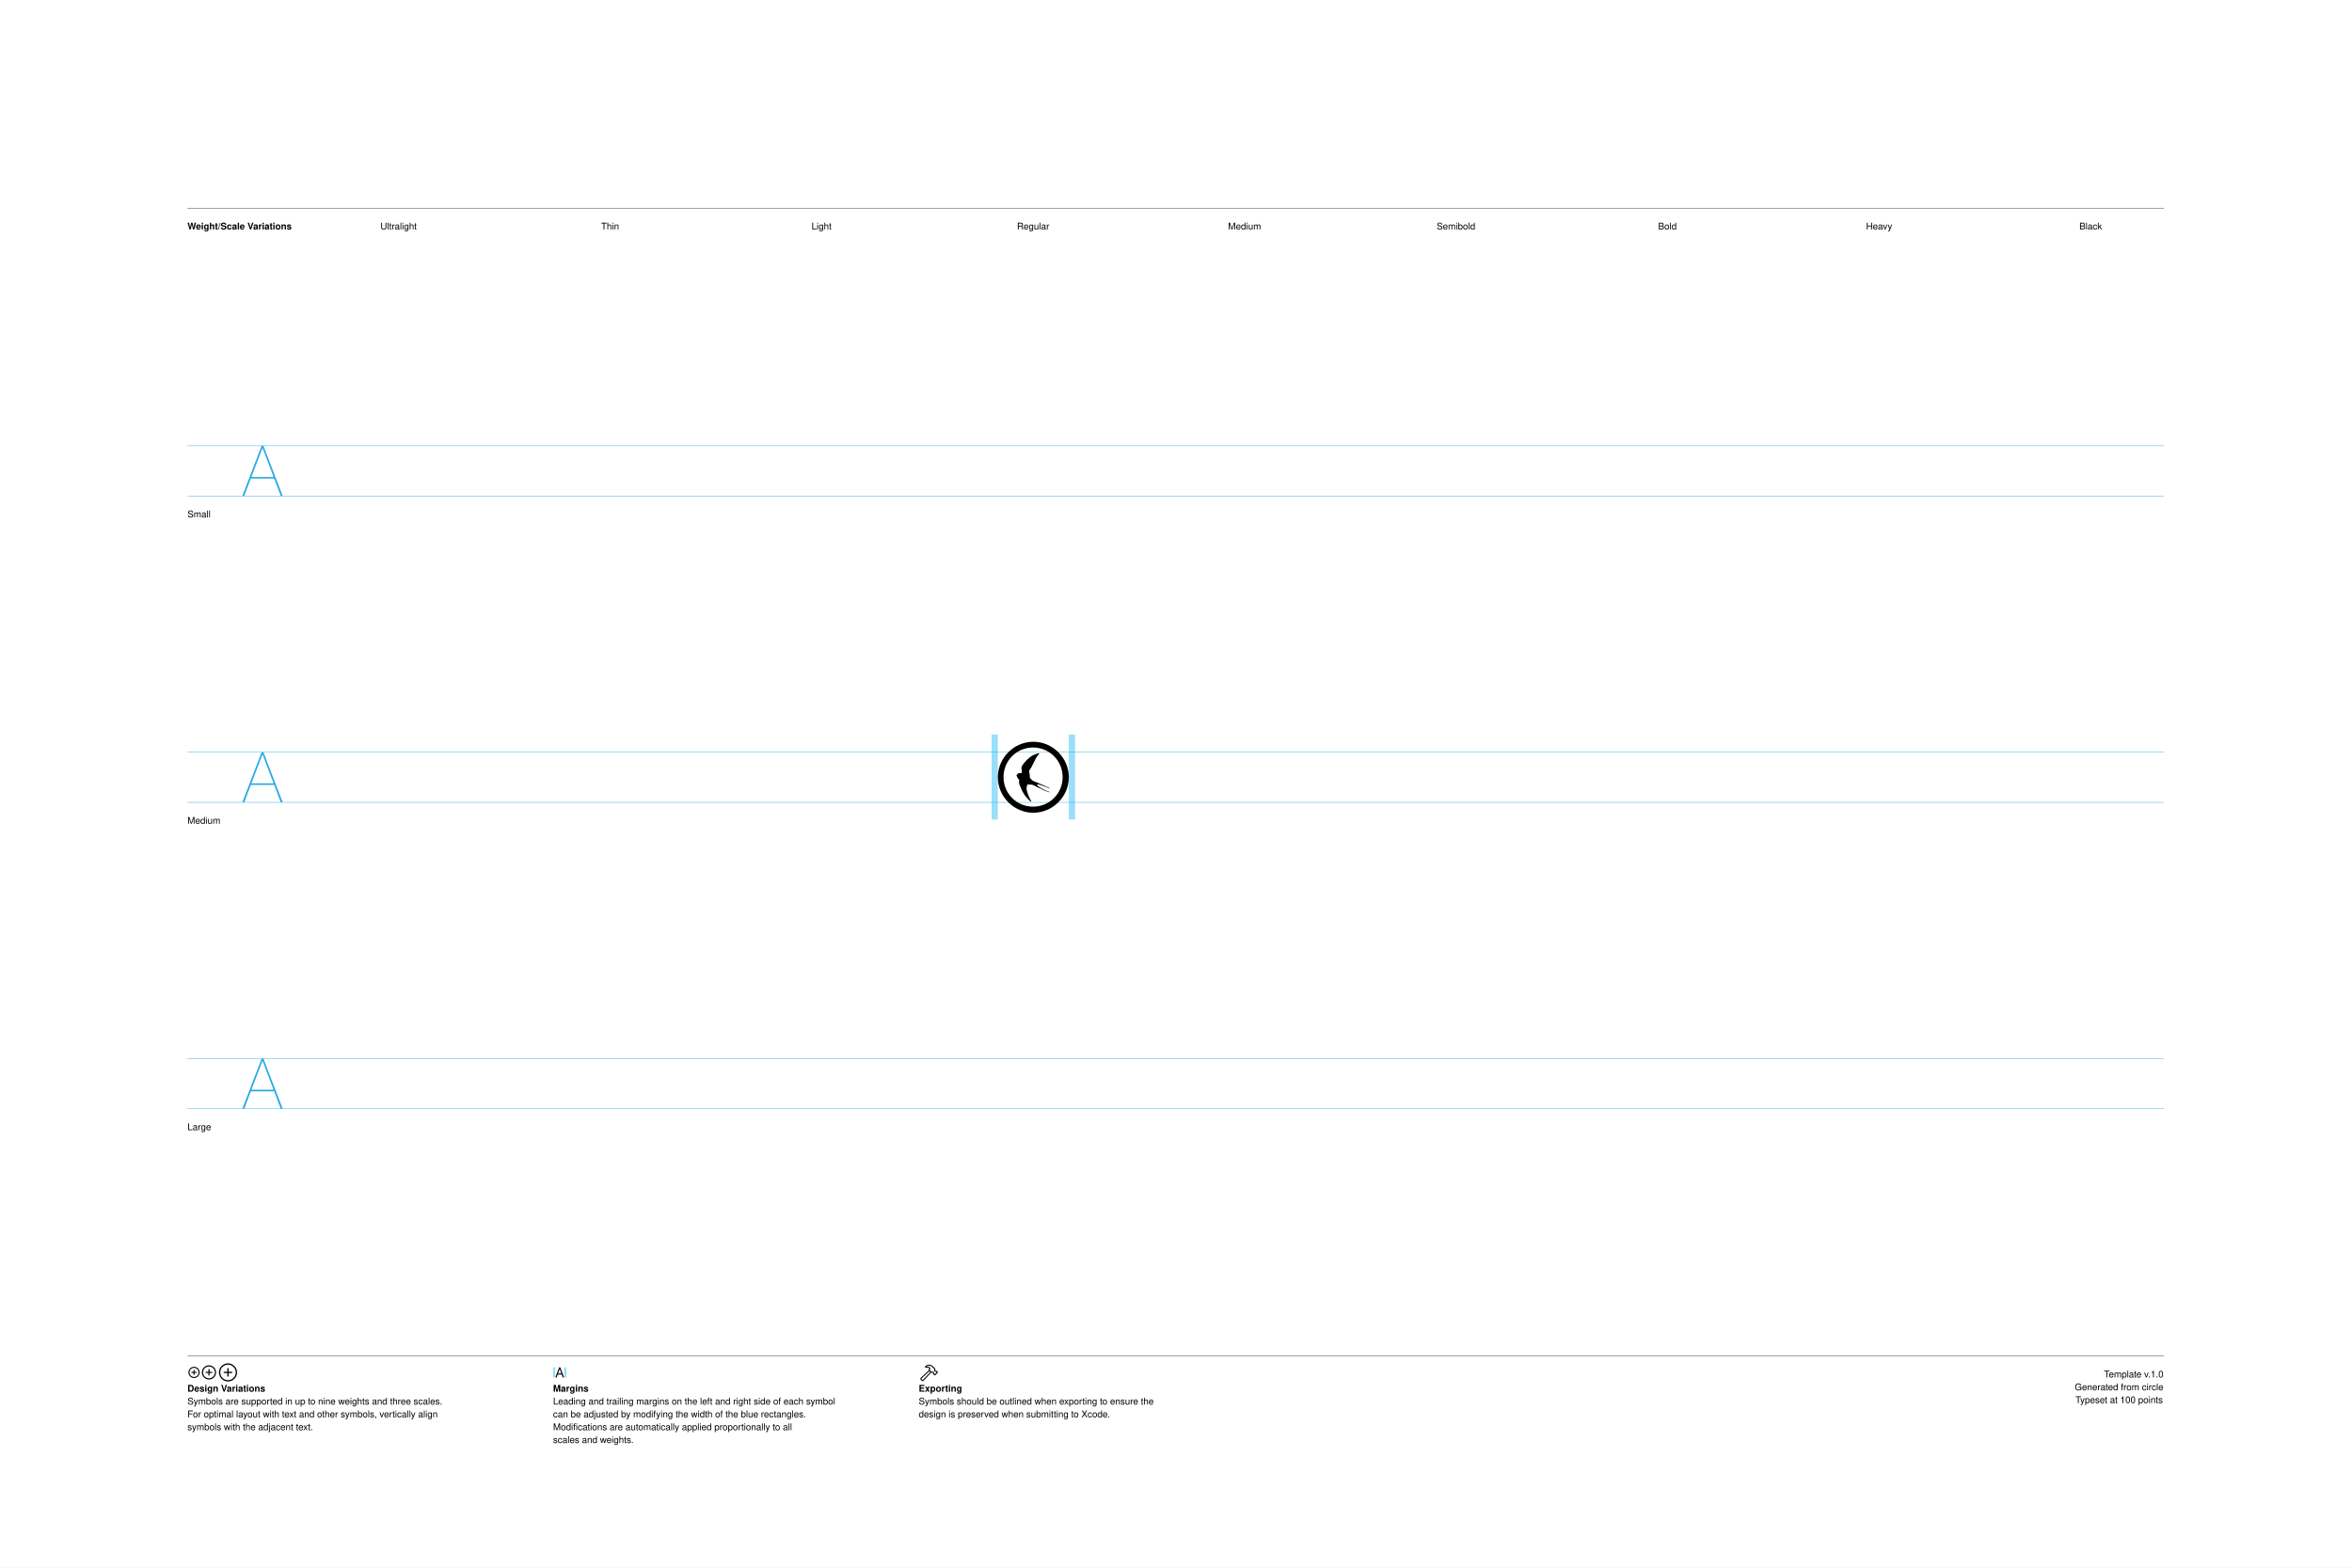
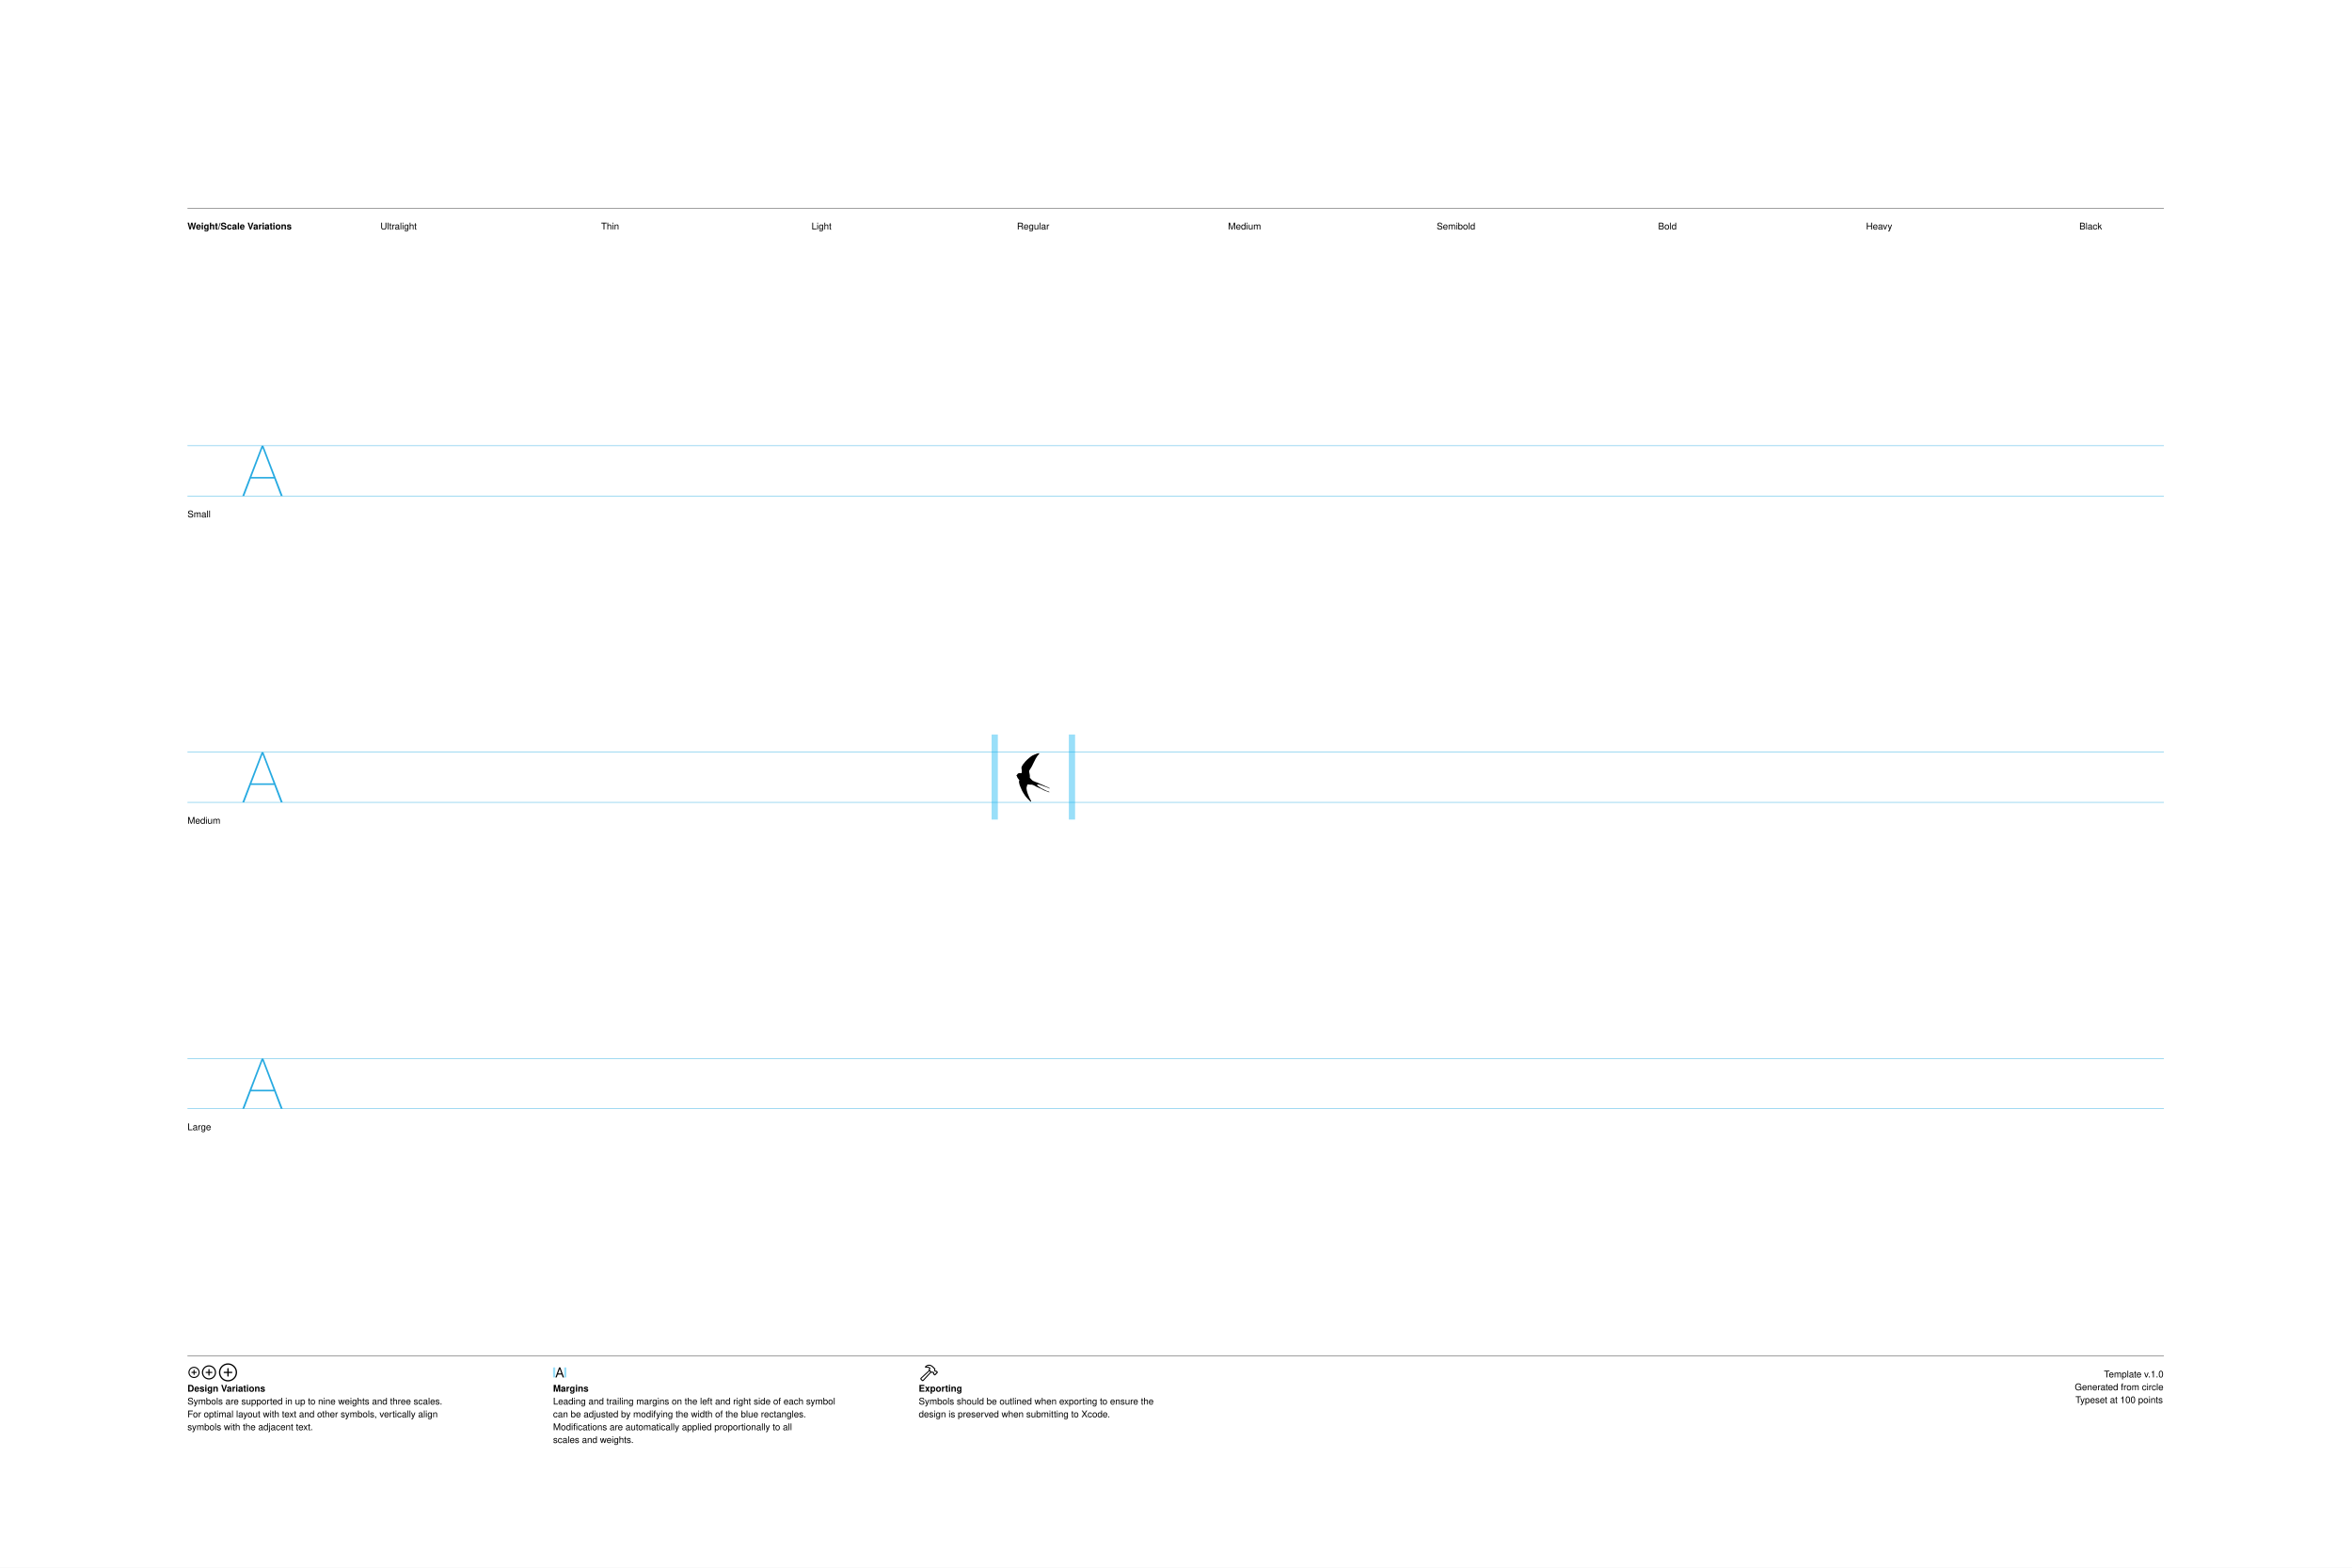
<svg xmlns="http://www.w3.org/2000/svg" width="3300px" height="2200px" viewBox="0 0 3300 2200" version="1.1">
  <g id="Page-1" stroke="none" stroke-width="1" fill="none" fill-rule="evenodd">
    <g id="filter">
      <g id="Notes">
        <rect id="artboard" fill="#FFFFFF" fill-rule="nonzero" x="0" y="0" width="3300" height="2200" />
        <line x1="263" y1="292" x2="3036" y2="292" id="Path" stroke="#000000" stroke-width="0.5" />
        <text id="Weight/Scale-Variations" fill="#000000" font-family="Helvetica-Bold, Helvetica" font-size="13" font-weight="bold">
          <tspan x="263" y="322">Weight/Scale Variations</tspan>
        </text>
        <text id="Ultralight" fill="#000000" font-family="Helvetica" font-size="13" font-weight="normal">
          <tspan x="533.711" y="322">Ultralight</tspan>
        </text>
        <text id="Thin" fill="#000000" font-family="Helvetica" font-size="13" font-weight="normal">
          <tspan x="843.422" y="322">Thin</tspan>
        </text>
        <text id="Light" fill="#000000" font-family="Helvetica" font-size="13" font-weight="normal">
          <tspan x="1138.63" y="322">Light</tspan>
        </text>
        <text id="Regular" fill="#000000" font-family="Helvetica" font-size="13" font-weight="normal">
          <tspan x="1426.84" y="322">Regular</tspan>
        </text>
        <text id="Medium" fill="#000000" font-family="Helvetica" font-size="13" font-weight="normal">
          <tspan x="1723.06" y="322">Medium</tspan>
        </text>
        <text id="Semibold" fill="#000000" font-family="Helvetica" font-size="13" font-weight="normal">
          <tspan x="2015.77" y="322">Semibold</tspan>
        </text>
        <text id="Bold" fill="#000000" font-family="Helvetica" font-size="13" font-weight="normal">
          <tspan x="2326.48" y="322">Bold</tspan>
        </text>
        <text id="Heavy" fill="#000000" font-family="Helvetica" font-size="13" font-weight="normal">
          <tspan x="2618.19" y="322">Heavy</tspan>
        </text>
        <text id="Black" fill="#000000" font-family="Helvetica" font-size="13" font-weight="normal">
          <tspan x="2917.4" y="322">Black</tspan>
        </text>
        <line x1="263" y1="1903" x2="3036" y2="1903" id="Path" stroke="#000000" stroke-width="0.5" />
        <g id="Group" transform="translate(264, 1918)" fill="#000000" fill-rule="nonzero">
          <path d="M8.248,15.83 C12.555,15.83 16.139,12.256 16.139,7.949 C16.139,3.643 12.545,0.068 8.238,0.068 C3.941,0.068 0.367,3.643 0.367,7.949 C0.367,12.256 3.951,15.83 8.248,15.83 Z M8.248,14.346 C4.703,14.346 1.871,11.504 1.871,7.949 C1.871,4.394 4.693,1.553 8.238,1.553 C11.793,1.553 14.635,4.394 14.645,7.949 C14.654,11.504 11.803,14.346 8.248,14.346 Z M8.229,11.572 C8.697,11.572 8.971,11.26 8.971,10.742 L8.971,8.682 L11.197,8.682 C11.695,8.682 12.037,8.428 12.037,7.959 C12.037,7.48 11.715,7.217 11.197,7.217 L8.971,7.217 L8.971,4.99 C8.971,4.473 8.697,4.15 8.229,4.15 C7.76,4.15 7.506,4.492 7.506,4.99 L7.506,7.217 L5.299,7.217 C4.781,7.217 4.449,7.48 4.449,7.959 C4.449,8.428 4.801,8.682 5.299,8.682 L7.506,8.682 L7.506,10.742 C7.506,11.24 7.76,11.572 8.229,11.572 Z" id="Shape" />
        </g>
        <g id="Group" transform="translate(282.506, 1915)" fill="#000000" fill-rule="nonzero">
          <path d="M10.709,20.91 C16.158,20.91 20.67,16.398 20.67,10.949 C20.67,5.51 16.148,0.988 10.699,0.988 C5.26,0.988 0.748,5.51 0.748,10.949 C0.748,16.398 5.27,20.91 10.709,20.91 Z M10.709,19.25 C6.1,19.25 2.418,15.559 2.418,10.949 C2.418,6.35 6.09,2.648 10.699,2.648 C15.309,2.648 19,6.35 19.01,10.949 C19.02,15.559 15.318,19.25 10.709,19.25 Z M10.69,15.588 C11.207,15.588 11.52,15.227 11.52,14.66 L11.52,11.77 L14.576,11.77 C15.123,11.77 15.504,11.486 15.504,10.969 C15.504,10.441 15.143,10.139 14.576,10.139 L11.52,10.139 L11.52,7.072 C11.52,6.496 11.207,6.144 10.69,6.144 C10.172,6.144 9.879,6.516 9.879,7.072 L9.879,10.139 L6.832,10.139 C6.266,10.139 5.895,10.441 5.895,10.969 C5.895,11.486 6.285,11.77 6.832,11.77 L9.879,11.77 L9.879,14.66 C9.879,15.207 10.172,15.588 10.69,15.588 Z" id="Shape" />
        </g>
        <g id="Group" transform="translate(306.924, 1913)" fill="#000000" fill-rule="nonzero">
          <path d="M12.971,25.674 C19.934,25.674 25.695,19.922 25.695,12.959 C25.695,5.996 19.924,0.244 12.961,0.244 C6.008,0.244 0.256,5.996 0.256,12.959 C0.256,19.922 6.018,25.674 12.971,25.674 Z M12.971,23.857 C6.936,23.857 2.082,18.994 2.082,12.959 C2.082,6.924 6.926,2.061 12.961,2.061 C19.006,2.061 23.859,6.924 23.869,12.959 C23.879,18.994 19.016,23.857 12.971,23.857 Z M12.951,18.936 C13.518,18.936 13.869,18.545 13.869,17.939 L13.869,13.867 L18.107,13.867 C18.693,13.867 19.113,13.535 19.113,12.979 C19.113,12.402 18.723,12.061 18.107,12.061 L13.869,12.061 L13.869,7.812 C13.869,7.197 13.518,6.807 12.951,6.807 C12.385,6.807 12.062,7.217 12.062,7.812 L12.062,12.061 L7.834,12.061 C7.219,12.061 6.809,12.402 6.809,12.979 C6.809,13.535 7.238,13.867 7.834,13.867 L12.062,13.867 L12.062,17.939 C12.062,18.525 12.385,18.936 12.951,18.936 Z" id="Shape" />
        </g>
        <text id="Design-Variations" fill="#000000" font-family="Helvetica-Bold, Helvetica" font-size="13" font-weight="bold">
          <tspan x="263" y="1953">Design Variations</tspan>
        </text>
        <text id="Symbols-are-supported-in-up-to-nine-weights-and-three-scales." fill="#000000" font-family="Helvetica" font-size="13" font-weight="normal">
          <tspan x="263" y="1971">Symbols are supported in up to nine weights and three scales.</tspan>
        </text>
        <text id="For-optimal-layout-with-text-and-other-symbols,-vertically-align" fill="#000000" font-family="Helvetica" font-size="13" font-weight="normal">
          <tspan x="263" y="1989">For optimal layout with text and other symbols, vertically align</tspan>
        </text>
        <text id="symbols-with-the-adjacent-text." fill="#000000" font-family="Helvetica" font-size="13" font-weight="normal">
          <tspan x="263" y="2007">symbols with the adjacent text.</tspan>
        </text>
        <rect id="Rectangle" fill="#00AEEF" fill-rule="nonzero" opacity="0.4" x="776" y="1919" width="3" height="14" />
        <g id="Group" transform="translate(779, 1918)" fill="#000000" fill-rule="nonzero">
          <path d="M10.527,15 L12.373,15 L7.178,0.908 L5.439,0.908 L0.244,15 L2.09,15 L3.506,10.967 L9.111,10.967 L10.527,15 Z M6.279,3.047 L6.338,3.047 L8.594,9.473 L4.023,9.473 L6.279,3.047 Z" id="Shape" />
        </g>
        <rect id="Rectangle" fill="#00AEEF" fill-rule="nonzero" opacity="0.4" x="791.617" y="1919" width="3" height="14" />
        <text id="Margins" fill="#000000" font-family="Helvetica-Bold, Helvetica" font-size="13" font-weight="bold">
          <tspan x="776" y="1953">Margins</tspan>
        </text>
        <text id="Leading-and-trailing-margins-on-the-left-and-right-side-of-each-symbol" fill="#000000" font-family="Helvetica" font-size="13" font-weight="normal">
          <tspan x="776" y="1971">Leading and trailing margins on the left and right side of each symbol</tspan>
        </text>
        <text id="can-be-adjusted-by-modifying-the-width-of-the-blue-rectangles." fill="#000000" font-family="Helvetica" font-size="13" font-weight="normal">
          <tspan x="776" y="1989">can be adjusted by modifying the width of the blue rectangles.</tspan>
        </text>
        <text id="Modifications-are-automatically-applied-proportionally-to-all" fill="#000000" font-family="Helvetica" font-size="13" font-weight="normal">
          <tspan x="776" y="2007">Modifications are automatically applied proportionally to all</tspan>
        </text>
        <text id="scales-and-weights." fill="#000000" font-family="Helvetica" font-size="13" font-weight="normal">
          <tspan x="776" y="2025">scales and weights.</tspan>
        </text>
        <g id="Group" transform="translate(1291, 1915)" fill="#000000" fill-rule="nonzero">
          <path d="M0.832,21.115 L2.375,22.658 C3.225,23.488 4.191,23.42 5.061,22.463 L15.275,11.34 C15.705,11.633 16.096,11.623 16.564,11.525 L17.609,11.311 L18.303,12.004 L18.254,12.521 C18.186,13.049 18.352,13.469 18.85,13.967 L19.66,14.777 C20.168,15.285 20.822,15.314 21.301,14.836 L24.553,11.584 C25.031,11.105 25.012,10.451 24.504,9.943 L23.684,9.123 C23.186,8.625 22.775,8.449 22.238,8.527 L21.711,8.586 L21.057,7.922 L21.34,6.779 C21.486,6.213 21.34,5.744 20.715,5.139 L18.303,2.746 C14.758,-0.779 10.227,-0.672 7.111,2.463 C6.691,2.893 6.643,3.478 6.916,3.908 C7.15,4.279 7.629,4.504 8.273,4.338 C9.787,3.957 11.301,4.074 12.785,5.08 L12.16,6.662 C11.926,7.248 11.945,7.727 12.18,8.166 L1.018,18.439 C0.08,19.309 -0.027,20.256 0.832,21.115 Z M8.674,2.853 C11.34,0.861 14.65,1.174 17.053,3.586 L19.68,6.193 C19.914,6.428 19.943,6.613 19.885,6.906 L19.504,8.469 L21.076,10.041 L22.043,9.953 C22.326,9.924 22.414,9.943 22.639,10.168 L23.264,10.793 L20.51,13.537 L19.885,12.922 C19.66,12.697 19.641,12.6 19.67,12.316 L19.758,11.359 L18.195,9.797 L16.574,10.109 C16.291,10.168 16.145,10.168 15.91,9.924 L13.732,7.746 C13.508,7.512 13.479,7.375 13.605,7.053 L14.553,4.777 C12.951,3.244 10.842,2.394 8.801,3.049 C8.713,3.078 8.645,3.059 8.615,3.019 C8.586,2.971 8.586,2.922 8.674,2.853 Z M2.102,20.412 C1.613,19.914 1.789,19.611 2.121,19.309 L13.078,9.191 L14.309,10.422 L4.152,21.35 C3.85,21.682 3.469,21.779 3.068,21.379 L2.102,20.412 Z" id="Shape" />
        </g>
        <text id="Exporting" fill="#000000" font-family="Helvetica-Bold, Helvetica" font-size="13" font-weight="bold">
          <tspan x="1289" y="1953">Exporting</tspan>
        </text>
        <text id="Symbols-should-be-outlined-when-exporting-to-ensure-the" fill="#000000" font-family="Helvetica" font-size="13" font-weight="normal">
          <tspan x="1289" y="1971">Symbols should be outlined when exporting to ensure the</tspan>
        </text>
        <text id="design-is-preserved-when-submitting-to-Xcode." fill="#000000" font-family="Helvetica" font-size="13" font-weight="normal">
          <tspan x="1289" y="1989">design is preserved when submitting to Xcode.</tspan>
        </text>
        <text id="Template-v.1.0" fill="#000000" font-family="Helvetica" font-size="13" font-weight="normal">
          <tspan x="2952" y="1933">Template v.1.0</tspan>
        </text>
        <text id="Generated-from-circle" fill="#000000" font-family="Helvetica" font-size="13" font-weight="normal">
          <tspan x="2911" y="1951">Generated from circle</tspan>
        </text>
        <text id="Typeset-at-100-points" fill="#000000" font-family="Helvetica" font-size="13" font-weight="normal">
          <tspan x="2912" y="1969">Typeset at 100 points</tspan>
        </text>
        <text id="Small" fill="#000000" font-family="Helvetica" font-size="13" font-weight="normal">
          <tspan x="263" y="726">Small</tspan>
        </text>
        <text id="Medium" fill="#000000" font-family="Helvetica" font-size="13" font-weight="normal">
          <tspan x="263" y="1156">Medium</tspan>
        </text>
        <text id="Large" fill="#000000" font-family="Helvetica" font-size="13" font-weight="normal">
          <tspan x="263" y="1586">Large</tspan>
        </text>
      </g>
      <g id="Guides" transform="translate(263, 625)">
        <g id="H-reference" transform="translate(76, 0)" fill="#27AAE1" fill-rule="nonzero">
          <path d="M54.932,71 L57.666,71 L30.566,0.541 L28.076,0.541 L0.977,71 L3.662,71 L12.94,46.537 L45.703,46.537 L54.932,71 Z M29.199,3.91 L29.443,3.91 L44.824,44.291 L13.818,44.291 L29.199,3.91 Z" id="Shape" />
        </g>
        <line x1="0" y1="71" x2="2773" y2="71" id="Baseline-S" stroke="#27AAE1" stroke-width="0.577" />
        <line x1="0" y1="0.541" x2="2773" y2="0.541" id="Capline-S" stroke="#27AAE1" stroke-width="0.577" />
        <g id="H-reference" transform="translate(76, 430)" fill="#27AAE1" fill-rule="nonzero">
          <path d="M54.932,71 L57.666,71 L30.566,0.541 L28.076,0.541 L0.977,71 L3.662,71 L12.94,46.537 L45.703,46.537 L54.932,71 Z M29.199,3.91 L29.443,3.91 L44.824,44.291 L13.818,44.291 L29.199,3.91 Z" id="Shape" />
        </g>
        <line x1="0" y1="501" x2="2773" y2="501" id="Baseline-M" stroke="#27AAE1" stroke-width="0.577" />
        <line x1="0" y1="430.54" x2="2773" y2="430.54" id="Capline-M" stroke="#27AAE1" stroke-width="0.577" />
        <g id="H-reference" transform="translate(76, 860)" fill="#27AAE1" fill-rule="nonzero">
          <path d="M54.932,71 L57.666,71 L30.566,0.541 L28.076,0.541 L0.977,71 L3.662,71 L12.94,46.537 L45.703,46.537 L54.932,71 Z M29.199,3.91 L29.443,3.91 L44.824,44.291 L13.818,44.291 L29.199,3.91 Z" id="Shape" />
        </g>
        <line x1="0" y1="931" x2="2773" y2="931" id="Baseline-L" stroke="#27AAE1" stroke-width="0.577" />
        <line x1="0" y1="860.54" x2="2773" y2="860.54" id="Capline-L" stroke="#27AAE1" stroke-width="0.577" />
        <rect id="left-margin" fill="#00AEEF" fill-rule="nonzero" opacity="0.4" x="1128.3" y="405.79" width="8.74" height="119.336" />
        <rect id="right-margin" fill="#00AEEF" fill-rule="nonzero" opacity="0.4" x="1236.65" y="405.79" width="8.74" height="119.336" />
      </g>
      <g id="Symbols" transform="translate(1399, 1040)" fill="#000000" fill-rule="nonzero">
        <g id="Regular-M" transform="translate(0.3, 0)">
-           <path d="M50.545,100.551 C77.791,100.551 100.35,77.992 100.35,50.746 C100.35,23.549 77.742,0.941 50.496,0.941 C23.299,0.941 0.74,23.549 0.74,50.746 C0.74,77.992 23.348,100.551 50.545,100.551 Z M50.155,92.008 C27.108,92.008 8.7,73.551 8.7,50.504 C8.7,27.506 27.059,9 50.106,9 C73.153,9 91.61,27.506 91.659,50.504 C91.708,73.551 73.202,92.008 50.155,92.008 Z" id="Shape" />
          <path d="M30.993,54.825 C29.968,53.694 28.968,52.615 28.148,51.161 C27.822,50.634 27.605,50.048 27.511,49.436 C27.488,49.178 27.35,48.945 27.135,48.798 C27.041,48.73 26.938,48.692 26.844,48.624 C26.674,48.492 26.648,48.288 26.802,48.101 C26.977,47.889 27.165,47.676 27.37,47.553 C27.617,47.372 27.815,47.132 27.947,46.856 C28.096,46.601 28.246,46.329 28.43,46.142 C28.797,45.76 29.16,45.36 29.622,45.275 C29.9,45.224 30.164,44.995 30.442,44.948 C30.827,44.88 31.211,44.88 31.596,44.897 C32.177,44.922 32.758,44.978 33.339,45.033 C33.792,45.075 34.164,44.676 34.318,43.979 C34.48,43.239 34.501,42.475 34.437,41.71 C34.388,40.833 34.262,39.963 34.061,39.109 C33.695,37.813 33.864,36.425 34.531,35.254 C34.967,34.472 35.411,33.698 35.869,32.938 C36.001,32.708 36.176,32.542 36.33,32.351 L38.296,29.963 C38.68,29.482 39.056,28.972 39.458,28.518 C39.77,28.161 40.112,27.867 40.441,27.54 C40.599,27.383 40.752,27.2 40.911,27.043 C41.398,26.563 41.872,26.065 42.363,25.619 C43.132,24.922 43.931,24.302 44.688,23.579 C45.252,23.039 45.82,22.538 46.44,22.177 C46.948,21.879 47.427,21.463 47.926,21.114 C48.311,20.851 48.687,20.553 49.08,20.358 C50.063,19.877 51.046,19.427 52.033,19.002 C52.746,18.692 53.473,18.445 54.19,18.16 C54.489,18.041 54.78,17.871 55.079,17.778 C55.532,17.629 55.989,17.519 56.446,17.4 C56.788,17.315 57.13,17.242 57.472,17.166 C57.737,17.106 58.002,17.021 58.267,17 C58.43,16.997 58.591,17.046 58.724,17.14 C58.925,17.276 58.937,17.451 58.809,17.735 C58.579,18.254 58.245,18.573 57.929,18.93 C57.203,19.75 56.434,20.477 55.801,21.509 C55.032,22.772 54.242,23.996 53.494,25.288 C53.131,25.917 52.84,26.656 52.52,27.353 C52.05,28.386 51.554,29.393 50.99,30.311 C50.635,30.898 50.336,31.586 50.037,32.253 C49.751,32.878 49.52,33.554 49.148,34.081 C48.868,34.52 48.634,34.987 48.452,35.475 C48.14,36.219 47.721,36.775 47.328,37.379 C46.986,37.897 46.662,38.429 46.328,38.951 C45.935,39.576 45.538,40.197 45.149,40.83 C44.987,41.093 44.82,41.357 44.701,41.663 C44.604,41.911 44.556,42.175 44.56,42.441 C44.585,43.137 44.713,43.788 44.914,44.412 C45.064,44.871 45.166,45.377 45.256,45.879 C45.384,46.614 45.508,47.353 45.598,48.106 C45.653,48.616 45.658,49.147 45.662,49.67 C45.662,50.137 45.632,50.609 45.619,51.081 C45.611,51.234 45.594,51.395 45.619,51.535 C45.649,51.663 45.717,51.837 45.782,51.858 C46.465,52.075 46.961,52.81 47.486,53.452 C48.354,54.515 49.26,55.437 50.315,55.917 C50.657,56.07 51.007,56.185 51.349,56.334 C52.298,56.759 53.238,57.209 54.19,57.604 C54.648,57.791 55.122,57.847 55.583,58.021 C56.211,58.259 56.831,58.544 57.451,58.828 C58.156,59.156 58.848,59.521 59.553,59.836 C60.048,60.052 60.553,60.197 61.048,60.405 C62.125,60.864 63.202,61.349 64.283,61.808 C64.518,61.914 64.766,61.935 64.996,62.046 C65.727,62.398 66.458,62.777 67.184,63.146 C67.299,63.202 67.41,63.257 67.526,63.304 L69.171,63.971 C69.743,64.205 70.32,64.421 70.888,64.676 C71.205,64.821 71.508,65.038 71.824,65.208 C72.38,65.509 72.944,65.803 73.503,66.1 C73.57,66.135 73.624,66.19 73.657,66.257 C73.691,66.325 73.687,66.436 73.7,66.529 C73.649,66.546 73.593,66.593 73.55,66.572 C73.106,66.398 72.666,66.202 72.226,66.028 C71.82,65.866 71.414,65.722 71.008,65.565 C70.88,65.514 70.739,65.48 70.624,65.39 C70.158,65.033 69.662,64.906 69.171,64.736 C68.209,64.4 67.248,64.09 66.287,63.737 C65.321,63.38 64.364,62.964 63.403,62.602 C62.804,62.381 62.198,62.233 61.599,62.024 C61.138,61.863 60.685,61.633 60.224,61.485 C59.399,61.217 58.57,60.992 57.745,60.754 C57.707,60.739 57.666,60.733 57.626,60.737 C57.023,60.843 56.421,60.949 55.823,61.064 C55.754,61.077 55.694,61.14 55.571,61.217 C55.853,61.612 56.07,62.033 56.344,62.296 C57.271,63.18 58.207,64.039 59.237,64.6 C59.929,64.974 60.587,65.522 61.275,65.909 C62.095,66.368 62.928,66.742 63.753,67.15 C63.881,67.214 64.018,67.252 64.142,67.32 C64.714,67.643 65.283,67.987 65.859,68.28 C66.257,68.48 66.671,68.578 67.073,68.769 C67.714,69.079 68.346,69.436 68.983,69.755 C69.201,69.866 69.427,69.925 69.649,70.002 C70.051,70.138 70.453,70.265 70.85,70.41 C71.418,70.618 71.987,70.835 72.551,71.06 C72.694,71.12 72.827,71.203 72.944,71.306 C73.008,71.366 73.051,71.493 73.106,71.591 C73.029,71.659 72.952,71.782 72.875,71.782 C72.631,71.785 72.387,71.759 72.149,71.706 C71.278,71.471 70.439,71.133 69.649,70.699 C69.248,70.495 68.825,70.401 68.41,70.248 C67.47,69.891 66.522,69.551 65.59,69.164 C65.116,68.969 64.659,68.68 64.197,68.438 L61.997,67.29 C61.749,67.158 61.518,66.959 61.27,66.857 C60.484,66.529 59.694,66.245 58.912,65.913 C58.366,65.681 57.83,65.425 57.305,65.148 C56.549,64.749 55.797,64.336 55.007,64.158 C54.752,64.094 54.515,63.976 54.31,63.814 C53.487,63.201 52.588,62.695 51.635,62.309 C51.097,62.08 50.571,61.744 50.029,61.561 C49.371,61.33 48.691,61.168 47.999,61.077 C47.452,61.013 46.901,61.145 46.35,61.153 C46.01,61.157 45.67,61.125 45.337,61.055 C44.452,60.842 43.534,60.8 42.632,60.932 C42.342,60.983 42.12,61.132 41.992,61.629 C41.722,62.662 41.419,63.669 41.133,64.693 C40.963,65.37 40.924,66.072 41.017,66.763 C41.069,67.231 41.158,67.681 41.197,68.149 C41.287,69.22 41.594,70.159 41.868,71.124 C42.107,71.965 42.346,72.815 42.615,73.635 C42.773,74.116 42.987,74.545 43.171,75.008 C43.346,75.459 43.513,75.926 43.692,76.368 C43.897,76.865 44.124,77.341 44.337,77.826 L44.483,78.174 C44.79,78.918 45.077,79.683 45.406,80.401 C45.632,80.899 45.918,81.328 46.175,81.791 L47.345,83.899 C47.486,84.167 47.533,84.515 47.444,84.711 C47.324,84.983 47.145,85.042 46.957,84.974 C46.559,84.838 46.162,84.689 45.846,84.196 C45.705,83.988 45.534,83.801 45.337,83.644 C44.422,82.867 43.567,82.023 42.778,81.12 C41.962,80.189 41.146,79.245 40.312,78.357 C39.372,77.358 38.616,76.049 37.826,74.787 C37.475,74.218 37.091,73.703 36.723,73.164 C36.651,73.053 36.574,72.943 36.505,72.824 C35.933,71.816 35.36,70.818 34.8,69.802 C34.63,69.487 34.493,69.126 34.343,68.782 L32.997,65.637 C32.873,65.352 32.741,65.089 32.617,64.804 C32.198,63.801 31.767,62.806 31.378,61.778 C31.181,61.247 31.04,60.652 30.908,60.069 C30.723,59.312 30.566,58.548 30.438,57.779 C30.283,56.853 30.433,55.902 30.865,55.067 L30.993,54.829 L30.993,54.825 Z" id="Path" />
        </g>
      </g>
    </g>
  </g>
</svg>
